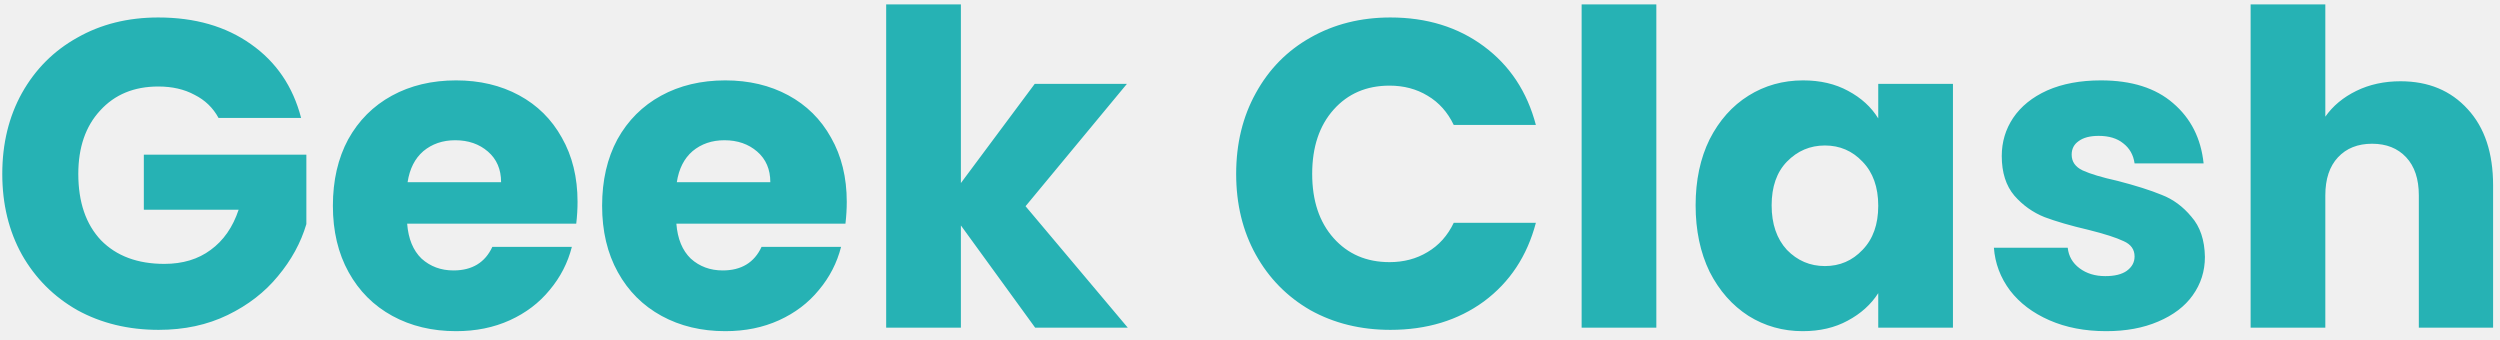
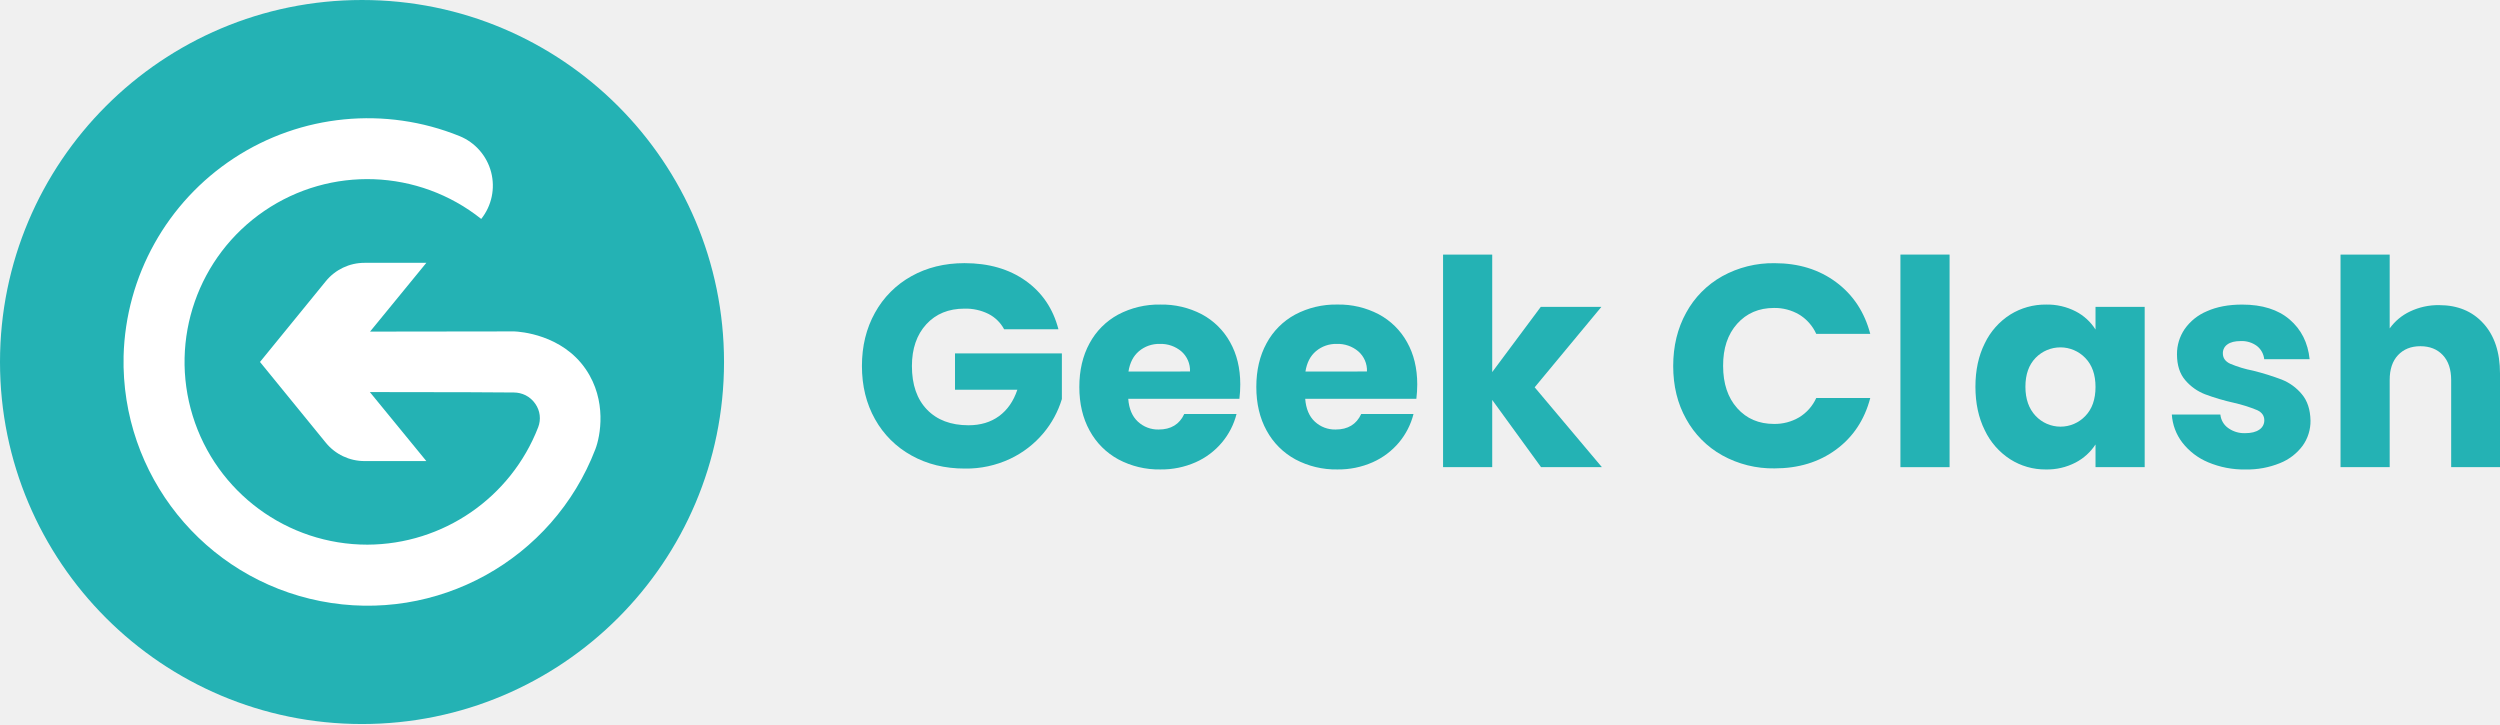
- <svg xmlns="http://www.w3.org/2000/svg" width="206" height="28" viewBox="0 0 206 28" fill="none">
-   <path d="M18.008 9.72C17.552 8.88 16.892 8.244 16.028 7.812C15.188 7.356 14.192 7.128 13.04 7.128C11.048 7.128 9.452 7.788 8.252 9.108C7.052 10.404 6.452 12.144 6.452 14.328C6.452 16.656 7.076 18.48 8.324 19.8C9.596 21.096 11.336 21.744 13.544 21.744C15.056 21.744 16.328 21.36 17.36 20.592C18.416 19.824 19.184 18.72 19.664 17.28H11.852V12.744H25.244V18.468C24.788 20.004 24.008 21.432 22.904 22.752C21.824 24.072 20.444 25.14 18.764 25.956C17.084 26.772 15.188 27.18 13.076 27.18C10.58 27.18 8.348 26.64 6.38 25.56C4.436 24.456 2.912 22.932 1.808 20.988C0.728 19.044 0.188 16.824 0.188 14.328C0.188 11.832 0.728 9.612 1.808 7.668C2.912 5.7 4.436 4.176 6.38 3.096C8.324 1.992 10.544 1.44 13.04 1.44C16.064 1.44 18.608 2.172 20.672 3.636C22.76 5.1 24.14 7.128 24.812 9.72H18.008ZM47.59 16.632C47.59 17.208 47.554 17.808 47.482 18.432H33.55C33.646 19.68 34.042 20.64 34.738 21.312C35.458 21.96 36.334 22.284 37.366 22.284C38.902 22.284 39.97 21.636 40.57 20.34H47.122C46.786 21.66 46.174 22.848 45.286 23.904C44.422 24.96 43.33 25.788 42.01 26.388C40.69 26.988 39.214 27.288 37.582 27.288C35.614 27.288 33.862 26.868 32.326 26.028C30.79 25.188 29.59 23.988 28.726 22.428C27.862 20.868 27.43 19.044 27.43 16.956C27.43 14.868 27.85 13.044 28.69 11.484C29.554 9.924 30.754 8.724 32.29 7.884C33.826 7.044 35.59 6.624 37.582 6.624C39.526 6.624 41.254 7.032 42.766 7.848C44.278 8.664 45.454 9.828 46.294 11.34C47.158 12.852 47.59 14.616 47.59 16.632ZM41.29 15.012C41.29 13.956 40.93 13.116 40.21 12.492C39.49 11.868 38.59 11.556 37.51 11.556C36.478 11.556 35.602 11.856 34.882 12.456C34.186 13.056 33.754 13.908 33.586 15.012H41.29ZM69.773 16.632C69.773 17.208 69.737 17.808 69.665 18.432H55.733C55.83 19.68 56.225 20.64 56.922 21.312C57.642 21.96 58.517 22.284 59.55 22.284C61.086 22.284 62.154 21.636 62.754 20.34H69.305C68.969 21.66 68.358 22.848 67.469 23.904C66.606 24.96 65.513 25.788 64.194 26.388C62.873 26.988 61.398 27.288 59.766 27.288C57.797 27.288 56.045 26.868 54.51 26.028C52.974 25.188 51.773 23.988 50.91 22.428C50.045 20.868 49.614 19.044 49.614 16.956C49.614 14.868 50.033 13.044 50.873 11.484C51.737 9.924 52.938 8.724 54.474 7.884C56.01 7.044 57.773 6.624 59.766 6.624C61.709 6.624 63.438 7.032 64.95 7.848C66.462 8.664 67.638 9.828 68.478 11.34C69.341 12.852 69.773 14.616 69.773 16.632ZM63.474 15.012C63.474 13.956 63.114 13.116 62.394 12.492C61.673 11.868 60.773 11.556 59.694 11.556C58.661 11.556 57.785 11.856 57.066 12.456C56.37 13.056 55.938 13.908 55.77 15.012H63.474ZM85.297 27L79.177 18.576V27H73.021V0.36H79.177V15.084L85.261 6.912H92.857L84.505 16.992L92.929 27H85.297ZM101.86 14.328C101.86 11.832 102.4 9.612 103.48 7.668C104.56 5.7 106.06 4.176 107.98 3.096C109.924 1.992 112.12 1.44 114.568 1.44C117.568 1.44 120.136 2.232 122.272 3.816C124.408 5.4 125.836 7.56 126.556 10.296H119.788C119.284 9.24 118.564 8.436 117.628 7.884C116.716 7.332 115.672 7.056 114.496 7.056C112.6 7.056 111.064 7.716 109.888 9.036C108.712 10.356 108.124 12.12 108.124 14.328C108.124 16.536 108.712 18.3 109.888 19.62C111.064 20.94 112.6 21.6 114.496 21.6C115.672 21.6 116.716 21.324 117.628 20.772C118.564 20.22 119.284 19.416 119.788 18.36H126.556C125.836 21.096 124.408 23.256 122.272 24.84C120.136 26.4 117.568 27.18 114.568 27.18C112.12 27.18 109.924 26.64 107.98 25.56C106.06 24.456 104.56 22.932 103.48 20.988C102.4 19.044 101.86 16.824 101.86 14.328ZM136.482 0.36V27H130.326V0.36H136.482ZM139.719 16.92C139.719 14.856 140.103 13.044 140.871 11.484C141.663 9.924 142.731 8.724 144.075 7.884C145.419 7.044 146.919 6.624 148.575 6.624C149.991 6.624 151.227 6.912 152.283 7.488C153.363 8.064 154.191 8.82 154.767 9.756V6.912H160.923V27H154.767V24.156C154.167 25.092 153.327 25.848 152.247 26.424C151.191 27 149.955 27.288 148.539 27.288C146.907 27.288 145.419 26.868 144.075 26.028C142.731 25.164 141.663 23.952 140.871 22.392C140.103 20.808 139.719 18.984 139.719 16.92ZM154.767 16.956C154.767 15.42 154.335 14.208 153.471 13.32C152.631 12.432 151.599 11.988 150.375 11.988C149.151 11.988 148.107 12.432 147.243 13.32C146.403 14.184 145.983 15.384 145.983 16.92C145.983 18.456 146.403 19.68 147.243 20.592C148.107 21.48 149.151 21.924 150.375 21.924C151.599 21.924 152.631 21.48 153.471 20.592C154.335 19.704 154.767 18.492 154.767 16.956ZM173.549 27.288C171.797 27.288 170.237 26.988 168.869 26.388C167.501 25.788 166.421 24.972 165.629 23.94C164.837 22.884 164.393 21.708 164.297 20.412H170.381C170.453 21.108 170.777 21.672 171.353 22.104C171.929 22.536 172.637 22.752 173.477 22.752C174.245 22.752 174.833 22.608 175.241 22.32C175.673 22.008 175.889 21.612 175.889 21.132C175.889 20.556 175.589 20.136 174.989 19.872C174.389 19.584 173.417 19.272 172.073 18.936C170.633 18.6 169.433 18.252 168.473 17.892C167.513 17.508 166.685 16.92 165.989 16.128C165.293 15.312 164.945 14.22 164.945 12.852C164.945 11.7 165.257 10.656 165.881 9.72C166.529 8.76 167.465 8.004 168.689 7.452C169.937 6.9 171.413 6.624 173.117 6.624C175.637 6.624 177.617 7.248 179.057 8.496C180.521 9.744 181.361 11.4 181.577 13.464H175.889C175.793 12.768 175.481 12.216 174.953 11.808C174.449 11.4 173.777 11.196 172.937 11.196C172.217 11.196 171.665 11.34 171.281 11.628C170.897 11.892 170.705 12.264 170.705 12.744C170.705 13.32 171.005 13.752 171.605 14.04C172.229 14.328 173.189 14.616 174.485 14.904C175.973 15.288 177.185 15.672 178.121 16.056C179.057 16.416 179.873 17.016 180.569 17.856C181.289 18.672 181.661 19.776 181.685 21.168C181.685 22.344 181.349 23.4 180.677 24.336C180.029 25.248 179.081 25.968 177.833 26.496C176.609 27.024 175.181 27.288 173.549 27.288ZM197.799 6.696C200.103 6.696 201.951 7.464 203.343 9C204.735 10.512 205.431 12.6 205.431 15.264V27H199.311V16.092C199.311 14.748 198.963 13.704 198.267 12.96C197.571 12.216 196.635 11.844 195.459 11.844C194.283 11.844 193.347 12.216 192.651 12.96C191.955 13.704 191.607 14.748 191.607 16.092V27H185.451V0.36H191.607V9.612C192.231 8.724 193.083 8.016 194.163 7.488C195.243 6.96 196.455 6.696 197.799 6.696Z" fill="#26B2B4" />
+ <svg xmlns="http://www.w3.org/2000/svg" width="206" viewBox="0 0 1423.92 412.39">
+   <circle cx="206.19" cy="206.19" r="206.19" style="fill:#24b2b4" />
+   <path d="M333.65,210.32c-13.59-19.9-37.63-21.42-40.72-21.56l-82.16.11,32.06-39.17H207.58a28.37,28.37,0,0,0-22,10.46l-37.5,46,37.5,46a28.36,28.36,0,0,0,22,10.45h35.25l-32.17-39.3c45.33,0,77.12.15,82,.24a15.32,15.32,0,0,1,6.71,1.58,14.81,14.81,0,0,1,5.53,4.87,14.26,14.26,0,0,1,1.63,13.34,104.73,104.73,0,0,1-97.25,66.88A104.1,104.1,0,1,1,274.09,124.7h0a30.47,30.47,0,0,0-12.33-47.18A139.17,139.17,0,0,0,70.39,202.83a139,139,0,0,0,268.72,53C341.91,248.56,345.87,228.21,333.65,210.32Z" style="fill:#fff" />
+   <path d="M571.92,187.54a20.87,20.87,0,0,0-8.92-8.75,29.12,29.12,0,0,0-13.66-3q-13.59,0-21.76,8.92t-8.18,23.8q0,15.89,8.59,24.79t23.64,8.92q10.3,0,17.43-5.24t10.39-15H543.94V201.28h60.87v26a54.89,54.89,0,0,1-10.55,19.47,55.84,55.84,0,0,1-18.9,14.57,58.58,58.58,0,0,1-25.86,5.56q-17,0-30.35-7.45a53,53,0,0,1-20.78-20.7q-7.44-13.25-7.44-30.27t7.44-30.35a53,53,0,0,1,20.7-20.78q13.26-7.44,30.27-7.45,20.63,0,34.77,10t18.74,27.65Z" style="fill:#24b2b4" />
+   <path d="M705.93,227.14H642.61q.64,8.51,5.48,13a16.73,16.73,0,0,0,11.86,4.5q10.47,0,14.56-8.84h29.78A40.79,40.79,0,0,1,696,252a41.38,41.38,0,0,1-15,11.29,48.06,48.06,0,0,1-20.13,4.09A49,49,0,0,1,637,261.66a40.7,40.7,0,0,1-16.36-16.36q-5.89-10.63-5.89-24.87t5.81-24.87a40.23,40.23,0,0,1,16.28-16.37,49.4,49.4,0,0,1,24-5.72A48.85,48.85,0,0,1,684.5,179a39.94,39.94,0,0,1,16.11,15.87q5.8,10.31,5.81,24.06A70.94,70.94,0,0,1,705.93,227.14Zm-28.14-15.55a14.39,14.39,0,0,0-4.91-11.45,18.06,18.06,0,0,0-12.27-4.26A17.76,17.76,0,0,0,648.74,200q-4.83,4.09-6,11.62Z" style="fill:#24b2b4" />
+   <path d="M806.72,227.14H743.4q.66,8.51,5.48,13a16.75,16.75,0,0,0,11.87,4.5q10.47,0,14.56-8.84h29.78a40.92,40.92,0,0,1-8.26,16.2,41.5,41.5,0,0,1-15,11.29,48,48,0,0,1-20.12,4.09,48.94,48.94,0,0,1-23.89-5.73,40.73,40.73,0,0,1-16.37-16.36q-5.88-10.63-5.89-24.87t5.81-24.87a40.23,40.23,0,0,1,16.28-16.37,49.41,49.41,0,0,1,24.06-5.72A48.81,48.81,0,0,1,785.29,179a40,40,0,0,1,16.12,15.87q5.8,10.31,5.81,24.06A71,71,0,0,1,806.72,227.14Zm-28.14-15.55a14.39,14.39,0,0,0-4.91-11.45,18,18,0,0,0-12.27-4.26A17.74,17.74,0,0,0,749.54,200q-4.83,4.09-6,11.62Z" style="fill:#24b2b4" />
+   <path d="M877.74,266.08l-27.82-38.29v38.29h-28V145h28v66.92l27.66-37.14H912.1l-38,45.81,38.29,45.49Z" style="fill:#24b2b4" />
+   <path d="M960.37,178.13a52.61,52.61,0,0,1,20.53-20.78,59.67,59.67,0,0,1,29.87-7.45q20.45,0,35,10.8t19.47,29.46h-30.76a24.91,24.91,0,0,0-9.73-11,27.48,27.48,0,0,0-14.32-3.76q-12.93,0-21,9t-8,24q0,15.06,8,24.06t21,9a27.39,27.39,0,0,0,14.32-3.77,24.88,24.88,0,0,0,9.73-11h30.76q-4.9,18.66-19.47,29.37t-35,10.72a59.57,59.57,0,0,1-29.87-7.45,52.73,52.73,0,0,1-20.53-20.7Q953,225.51,953,208.48T960.37,178.13Z" style="fill:#24b2b4" />
+   <path d="M1110.42,145V266.08h-28V145Z" style="fill:#24b2b4" />
+   <path d="M1130.46,195.56a39.66,39.66,0,0,1,14.48-16.37,37.88,37.88,0,0,1,20.45-5.72,35.25,35.25,0,0,1,16.94,3.92,29,29,0,0,1,11.21,10.31V174.78h28v91.3h-28V253.15a30.24,30.24,0,0,1-11.37,10.31,35.17,35.17,0,0,1-16.94,3.93,37.15,37.15,0,0,1-20.29-5.81,40.06,40.06,0,0,1-14.48-16.53q-5.32-10.71-5.32-24.79T1130.46,195.56Zm57.27,8.34a19.67,19.67,0,0,0-28.31-.08q-5.81,6-5.81,16.44t5.81,16.61a19.47,19.47,0,0,0,28.31.08q5.8-6,5.81-16.52T1187.73,203.9Z" style="fill:#24b2b4" />
+   <path d="M1257.68,263.3A36.31,36.31,0,0,1,1243,252.09a29.4,29.4,0,0,1-6-16h27.65a10.65,10.65,0,0,0,4.42,7.69,15.64,15.64,0,0,0,9.65,2.94q5.24,0,8.1-2a6.27,6.27,0,0,0,2.86-5.32c0-2.62-1.36-4.55-4.09-5.81a83.09,83.09,0,0,0-13.25-4.17,125,125,0,0,1-16.36-4.83,28.14,28.14,0,0,1-11.29-8q-4.75-5.47-4.75-14.81a25.15,25.15,0,0,1,4.34-14.31,29.17,29.17,0,0,1,12.76-10.23q8.43-3.76,20-3.76,17.17,0,27.08,8.51t11.37,22.58h-25.86a11.1,11.1,0,0,0-4.17-7.53,14.49,14.49,0,0,0-9.24-2.78q-4.92,0-7.53,1.88a6,6,0,0,0-2.62,5.15c0,2.62,1.39,4.59,4.18,5.89a66.65,66.65,0,0,0,13,3.93,142.65,142.65,0,0,1,16.53,5.16,28.48,28.48,0,0,1,11.21,8.18q4.82,5.64,5,15.13a24,24,0,0,1-4.5,14.32,29.76,29.76,0,0,1-12.93,9.9,49.42,49.42,0,0,1-19.55,3.6A52.44,52.44,0,0,1,1257.68,263.3Z" style="fill:#24b2b4" />
+   <path d="M1414.43,184.18q9.49,10.4,9.49,28.56v53.34h-27.81V216.5q0-9.17-4.75-14.23t-12.76-5.08q-8,0-12.77,5.08t-4.74,14.23v49.58h-28V145h28v42.05a29.91,29.91,0,0,1,11.62-9.66,37.24,37.24,0,0,1,16.52-3.6Q1405,173.79,1414.43,184.18Z" style="fill:#24b2b4" />
</svg>
